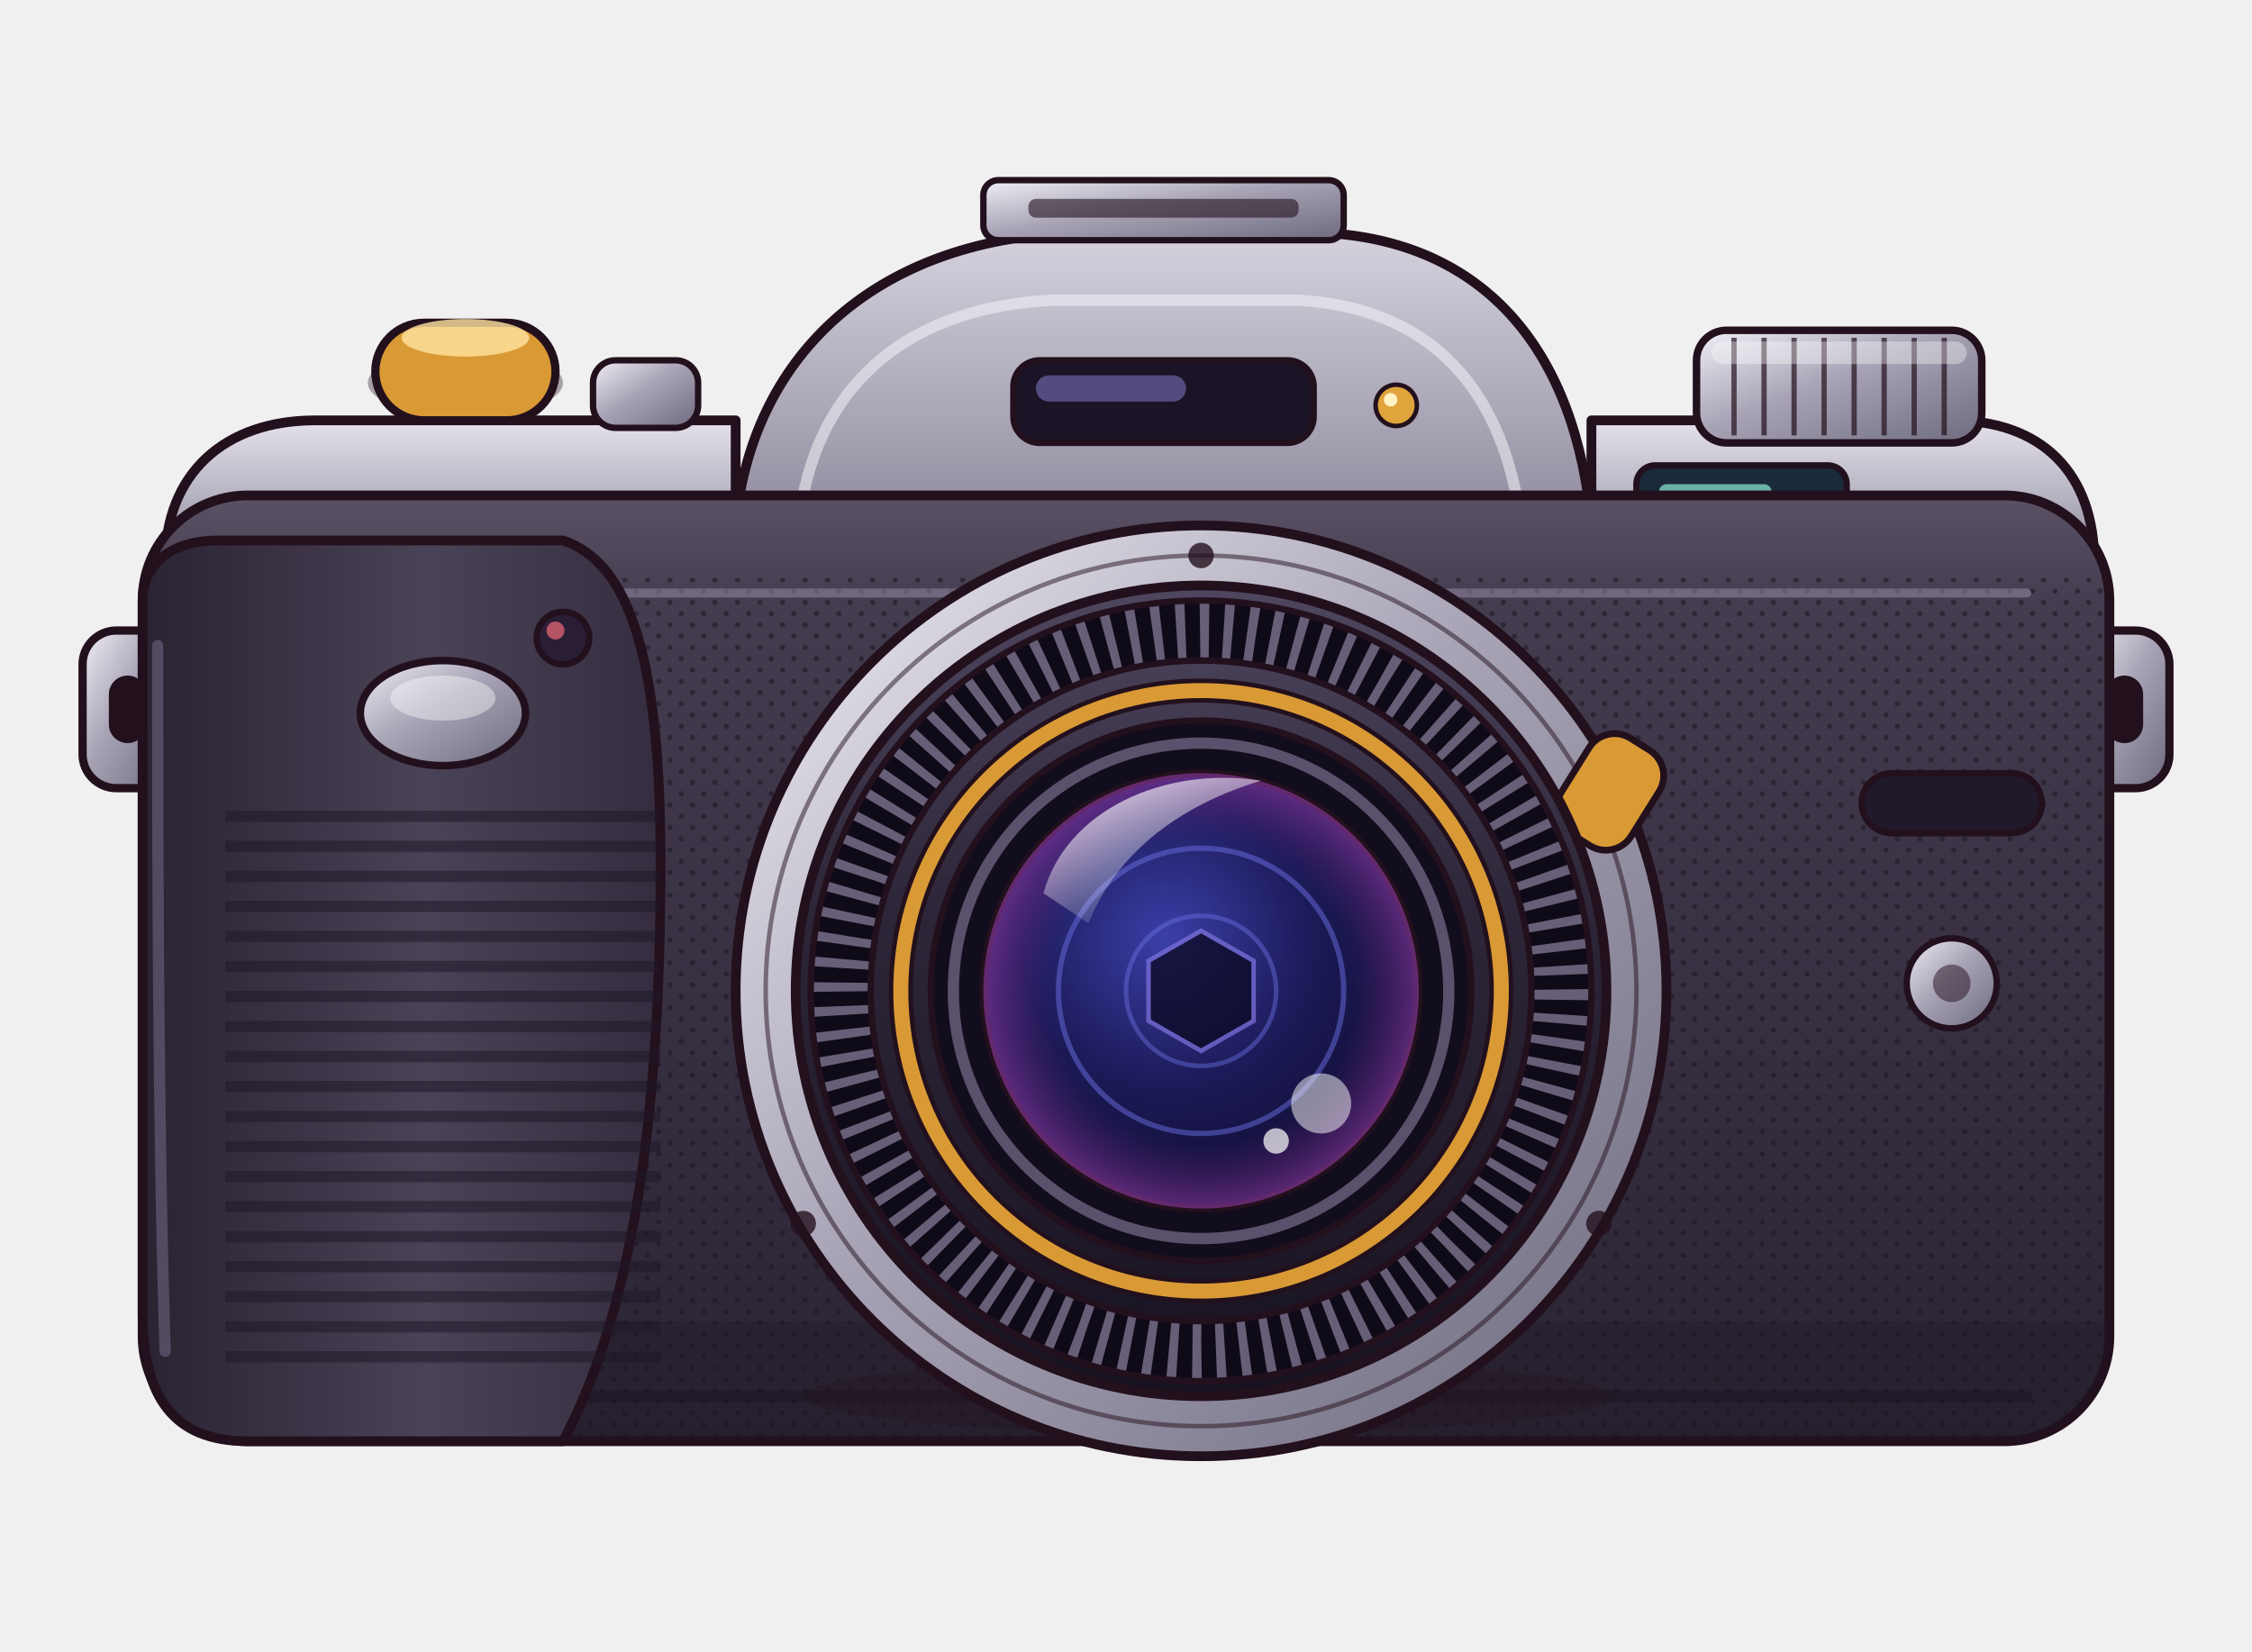
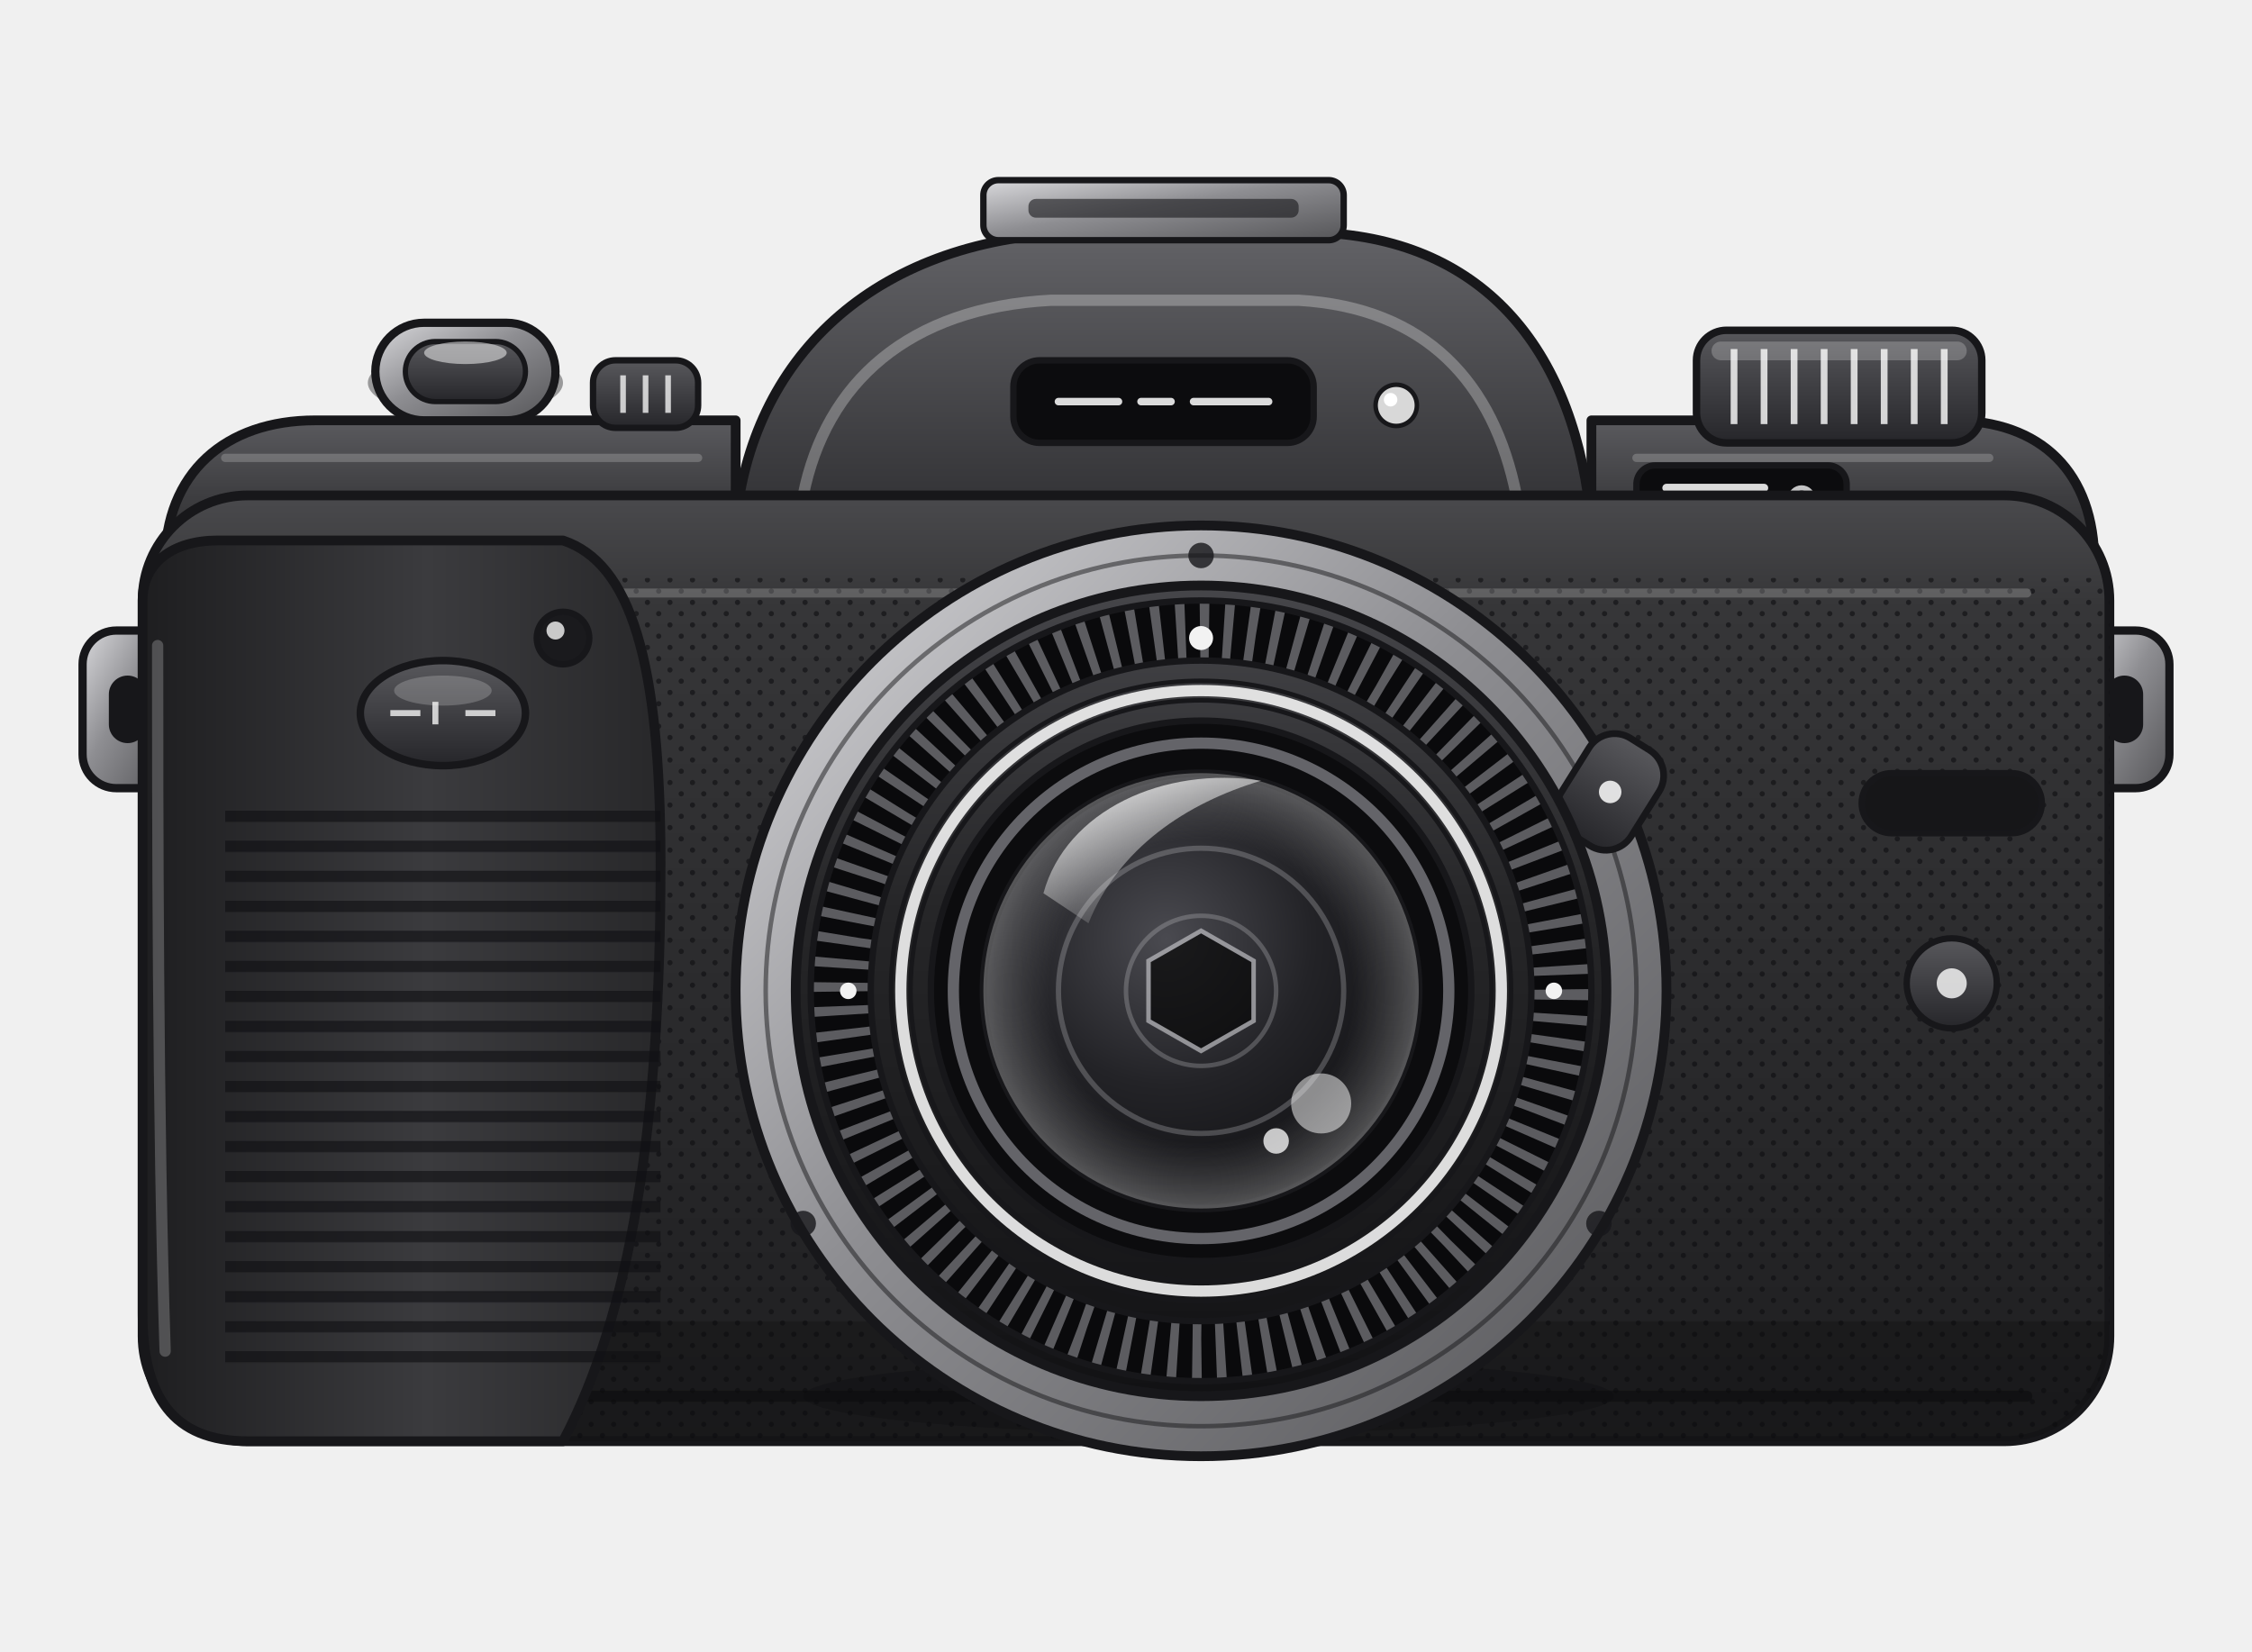
<svg xmlns="http://www.w3.org/2000/svg" viewBox="0 0 600 440" width="600" height="440">
  <defs>
    <linearGradient id="body" x1="0" y1="0" x2="0" y2="1">
-       <stop offset="0" stop-color="#5b5266" />
-       <stop offset="0.12" stop-color="#443c4f" />
-       <stop offset="1" stop-color="#2a2332" />
+       <stop offset="0" stop-color="#4a4a4d" />
+       <stop offset="0.12" stop-color="#363638" />
+       <stop offset="1" stop-color="#1e1e20" />
    </linearGradient>
    <linearGradient id="plate" x1="0" y1="0" x2="0" y2="1">
-       <stop offset="0" stop-color="#e4e1ea" />
-       <stop offset="0.5" stop-color="#b9b6c4" />
-       <stop offset="1" stop-color="#8a8696" />
+       <stop offset="0" stop-color="#5a5a5e" />
+       <stop offset="0.5" stop-color="#3f3f42" />
+       <stop offset="1" stop-color="#2a2a2c" />
    </linearGradient>
    <linearGradient id="prism" x1="0" y1="0" x2="0" y2="1">
-       <stop offset="0" stop-color="#d5d2de" />
-       <stop offset="1" stop-color="#8f8b9d" />
+       <stop offset="0" stop-color="#626266" />
+       <stop offset="1" stop-color="#303033" />
    </linearGradient>
    <linearGradient id="grip" x1="0" y1="0" x2="1" y2="0">
-       <stop offset="0" stop-color="#2a2332" />
-       <stop offset="0.55" stop-color="#4a4256" />
-       <stop offset="1" stop-color="#352d3f" />
+       <stop offset="0" stop-color="#1e1e20" />
+       <stop offset="0.55" stop-color="#3b3b3e" />
+       <stop offset="1" stop-color="#28282a" />
    </linearGradient>
    <linearGradient id="metal" x1="0" y1="0" x2="1" y2="1">
-       <stop offset="0" stop-color="#f1eff6" />
-       <stop offset="0.45" stop-color="#a8a4b6" />
-       <stop offset="1" stop-color="#6e6a7e" />
+       <stop offset="0" stop-color="#d9d9dc" />
+       <stop offset="0.45" stop-color="#8e8e92" />
+       <stop offset="1" stop-color="#555558" />
+     </linearGradient>
+     <linearGradient id="dark" x1="0" y1="0" x2="0" y2="1">
+       <stop offset="0" stop-color="#58585c" />
+       <stop offset="1" stop-color="#26262a" />
    </linearGradient>
    <linearGradient id="barrel" x1="0" y1="0" x2="0" y2="1">
-       <stop offset="0" stop-color="#4f4760" />
-       <stop offset="0.4" stop-color="#2d2638" />
-       <stop offset="1" stop-color="#171220" />
+       <stop offset="0" stop-color="#46464a" />
+       <stop offset="0.4" stop-color="#262628" />
+       <stop offset="1" stop-color="#121214" />
    </linearGradient>
    <radialGradient id="glass" cx="0.42" cy="0.38" r="0.75">
-       <stop offset="0" stop-color="#3b3fa8" />
-       <stop offset="0.45" stop-color="#1c1a58" />
-       <stop offset="1" stop-color="#0a0820" />
+       <stop offset="0" stop-color="#4a4a50" />
+       <stop offset="0.45" stop-color="#232327" />
+       <stop offset="1" stop-color="#0a0a0c" />
    </radialGradient>
    <radialGradient id="glassEdge" cx="0.5" cy="0.5" r="0.5">
-       <stop offset="0.7" stop-color="#7a2a8c" stop-opacity="0" />
-       <stop offset="1" stop-color="#9b3fb0" stop-opacity="0.55" />
+       <stop offset="0.7" stop-color="#bbb" stop-opacity="0" />
+       <stop offset="1" stop-color="#dcdcdc" stop-opacity="0.32" />
    </radialGradient>
    <linearGradient id="shine" x1="0" y1="0" x2="0.6" y2="1">
-       <stop offset="0" stop-color="#ffffff" stop-opacity="0.85" />
-       <stop offset="1" stop-color="#ffffff" stop-opacity="0" />
+       <stop offset="0" stop-color="#fff" stop-opacity="0.9" />
+       <stop offset="1" stop-color="#fff" stop-opacity="0" />
    </linearGradient>
    <pattern id="leather" width="6" height="6" patternUnits="userSpaceOnUse">
-       <circle cx="1.5" cy="1.5" r="0.7" fill="#1b1522" opacity="0.55" />
-       <circle cx="4.5" cy="4.5" r="0.7" fill="#1b1522" opacity="0.55" />
+       <circle cx="1.5" cy="1.5" r="0.7" fill="#0e0e10" opacity="0.6" />
+       <circle cx="4.5" cy="4.5" r="0.7" fill="#0e0e10" opacity="0.6" />
    </pattern>
    <pattern id="ridge" width="6" height="8" patternUnits="userSpaceOnUse">
-       <rect x="0" y="0" width="6" height="3" fill="#1d1726" opacity="0.65" />
+       <rect x="0" y="0" width="6" height="3" fill="#101012" opacity="0.7" />
    </pattern>
    <clipPath id="bodyClip">
      <rect x="38" y="132" width="524" height="252" rx="28" />
    </clipPath>
  </defs>
-   <g stroke="#23101d" stroke-width="2.2" fill="url(#metal)">
+   <g stroke="#17171a" stroke-width="2.2" fill="url(#metal)">
    <rect x="22" y="168" width="24" height="42" rx="9" />
    <rect x="554" y="168" width="24" height="42" rx="9" />
  </g>
-   <g fill="#23101d">
+   <g fill="#17171a">
    <rect x="29" y="180" width="10" height="18" rx="5" />
    <rect x="561" y="180" width="10" height="18" rx="5" />
  </g>
-   <path d="M196 140 C 200 96 232 64 286 62 L 352 62 C 396 64 420 94 424 140 Z" fill="url(#prism)" stroke="#23101d" stroke-width="2.6" stroke-linejoin="round" />
-   <path d="M214 132 C 220 102 242 82 280 80 L 346 80 C 380 82 398 102 404 132" fill="none" stroke="#f4f2f8" stroke-width="3" opacity="0.55" stroke-linecap="round" />
-   <rect x="262" y="48" width="96" height="16" rx="4" fill="url(#metal)" stroke="#23101d" stroke-width="1.7" />
-   <rect x="274" y="53" width="72" height="5" rx="2" fill="#23101d" opacity="0.6" />
-   <rect x="270" y="96" width="80" height="22" rx="7" fill="#1a1426" stroke="#23101d" stroke-width="1.7" />
-   <rect x="276" y="100" width="40" height="7" rx="3.5" fill="#6b64a8" opacity="0.7" />
-   <circle cx="372" cy="108" r="5.5" fill="#e0a43c" stroke="#23101d" stroke-width="1.2" />
-   <circle cx="370.5" cy="106.5" r="1.8" fill="#fff2c4" />
-   <path d="M44 150 C 44 126 60 112 84 112 L 196 112 L 196 150 Z" fill="url(#plate)" stroke="#23101d" stroke-width="2.6" stroke-linejoin="round" />
-   <path d="M424 112 L 520 112 C 544 112 558 126 558 150 L 424 150 Z" fill="url(#plate)" stroke="#23101d" stroke-width="2.6" stroke-linejoin="round" />
+   <path d="M196 140 C 200 96 232 64 286 62 L 352 62 C 396 64 420 94 424 140 Z" fill="url(#prism)" stroke="#17171a" stroke-width="2.6" stroke-linejoin="round" />
+   <path d="M214 132 C 220 102 242 82 280 80 L 346 80 C 380 82 398 102 404 132" fill="none" stroke="#fff" stroke-width="3" opacity="0.28" stroke-linecap="round" />
+   <rect x="262" y="48" width="96" height="16" rx="4" fill="url(#metal)" stroke="#17171a" stroke-width="1.7" />
+   <rect x="274" y="53" width="72" height="5" rx="2" fill="#17171a" opacity="0.6" />
+   <rect x="270" y="96" width="80" height="22" rx="7" fill="#0c0c0e" stroke="#17171a" stroke-width="1.7" />
+   <g stroke="#f2f2f2" stroke-width="2" stroke-linecap="round" opacity="0.9">
+     <path d="M282 107h16M304 107h8M318 107h20" />
+   </g>
+   <circle cx="372" cy="108" r="5.5" fill="#d8d8d8" stroke="#17171a" stroke-width="1.2" />
+   <circle cx="370.5" cy="106.5" r="1.8" fill="#fff" />
+   <path d="M44 150 C 44 126 60 112 84 112 L 196 112 L 196 150 Z" fill="url(#plate)" stroke="#17171a" stroke-width="2.6" stroke-linejoin="round" />
+   <path d="M424 112 L 520 112 C 544 112 558 126 558 150 L 424 150 Z" fill="url(#plate)" stroke="#17171a" stroke-width="2.6" stroke-linejoin="round" />
+   <path d="M60 122 L 186 122 M436 122 L 530 122" stroke="#fff" stroke-width="2.2" opacity="0.2" stroke-linecap="round" />
  <g>
-     <rect x="452" y="88" width="76" height="30" rx="8" fill="url(#metal)" stroke="#23101d" stroke-width="2" />
-     <g stroke="#23101d" stroke-width="1.4" opacity="0.7">
-       <path d="M462 90v26M470 90v26M478 90v26M486 90v26M494 90v26M502 90v26M510 90v26M518 90v26" />
+     <rect x="452" y="88" width="76" height="30" rx="8" fill="url(#dark)" stroke="#17171a" stroke-width="2" />
+     <g stroke="#f2f2f2" stroke-width="1.8" opacity="0.85">
+       <path d="M462 93v20M470 93v20M478 93v20M486 93v20M494 93v20M502 93v20M510 93v20M518 93v20" />
    </g>
-     <rect x="456" y="91" width="68" height="6" rx="3" fill="#fff" opacity="0.35" />
+     <rect x="456" y="91" width="68" height="5" rx="2.5" fill="#fff" opacity="0.22" />
  </g>
  <g>
-     <ellipse cx="124" cy="102" rx="26" ry="9" fill="#23101d" opacity="0.35" />
-     <rect x="100" y="86" width="48" height="26" rx="13" fill="#d99a35" stroke="#23101d" stroke-width="2.2" />
-     <ellipse cx="124" cy="90" rx="17" ry="5" fill="#ffe3a0" opacity="0.8" />
+     <ellipse cx="124" cy="102" rx="26" ry="9" fill="#17171a" opacity="0.4" />
+     <rect x="100" y="86" width="48" height="26" rx="13" fill="url(#metal)" stroke="#17171a" stroke-width="2.2" />
+     <rect x="108" y="91" width="32" height="16" rx="8" fill="url(#dark)" stroke="#17171a" stroke-width="1.4" />
+     <ellipse cx="124" cy="94" rx="11" ry="3" fill="#fff" opacity="0.5" />
  </g>
-   <rect x="158" y="96" width="28" height="18" rx="6" fill="url(#metal)" stroke="#23101d" stroke-width="1.7" />
-   <rect x="436" y="124" width="56" height="18" rx="5" fill="#1b2a3a" stroke="#23101d" stroke-width="1.7" />
-   <rect x="442" y="129" width="30" height="4" rx="2" fill="#7fd1c4" opacity="0.8" />
-   <rect x="442" y="135" width="18" height="3" rx="1.5" fill="#7fd1c4" opacity="0.5" />
-   <rect x="38" y="132" width="524" height="252" rx="28" fill="url(#body)" stroke="#23101d" stroke-width="2.6" />
+   <rect x="158" y="96" width="28" height="18" rx="6" fill="url(#dark)" stroke="#17171a" stroke-width="1.7" />
+   <path d="M166 100v10M172 100v10M178 100v10" stroke="#f2f2f2" stroke-width="1.5" opacity="0.8" />
+   <rect x="436" y="124" width="56" height="18" rx="5" fill="#0c0c0e" stroke="#17171a" stroke-width="1.7" />
+   <g stroke="#f2f2f2" stroke-width="2.2" stroke-linecap="round">
+     <path d="M444 130h26" opacity="0.9" />
+     <path d="M444 136h14" opacity="0.55" />
+   </g>
+   <circle cx="480" cy="133" r="3" fill="none" stroke="#f2f2f2" stroke-width="1.4" opacity="0.8" />
+   <rect x="38" y="132" width="524" height="252" rx="28" fill="url(#body)" stroke="#17171a" stroke-width="2.6" />
  <rect x="38" y="154" width="524" height="230" fill="url(#leather)" clip-path="url(#bodyClip)" />
-   <path d="M60 158 L540 158" stroke="#9b90ac" stroke-width="2.4" opacity="0.5" stroke-linecap="round" />
-   <path d="M60 372 L540 372" stroke="#1a1421" stroke-width="3" opacity="0.5" stroke-linecap="round" />
-   <rect x="38" y="352" width="524" height="32" rx="0" fill="#1a1421" opacity="0.25" clip-path="url(#bodyClip)" />
-   <path d="M38 160 C 38 150 46 144 58 144 L 150 144 C 168 150 176 176 176 230 C 176 300 168 350 150 384 L 66 384 C 46 384 38 372 38 350 Z" fill="url(#grip)" stroke="#23101d" stroke-width="2.6" stroke-linejoin="round" />
-   <path d="M42 172 C 42 214 42 300 44 360" stroke="#7c708f" stroke-width="3" opacity="0.5" fill="none" stroke-linecap="round" />
+   <path d="M60 158 L540 158" stroke="#fff" stroke-width="2.4" opacity="0.2" stroke-linecap="round" />
+   <path d="M60 372 L540 372" stroke="#0a0a0c" stroke-width="3" opacity="0.5" stroke-linecap="round" />
+   <rect x="38" y="352" width="524" height="32" fill="#0a0a0c" opacity="0.28" clip-path="url(#bodyClip)" />
+   <path d="M38 160 C 38 150 46 144 58 144 L 150 144 C 168 150 176 176 176 230 C 176 300 168 350 150 384 L 66 384 C 46 384 38 372 38 350 Z" fill="url(#grip)" stroke="#17171a" stroke-width="2.6" stroke-linejoin="round" />
+   <path d="M42 172 C 42 214 42 300 44 360" stroke="#fff" stroke-width="3" opacity="0.22" fill="none" stroke-linecap="round" />
  <g clip-path="url(#bodyClip)">
-     <rect x="60" y="214" width="116" height="150" fill="url(#ridge)" opacity="0.8" />
+     <rect x="60" y="214" width="116" height="150" fill="url(#ridge)" opacity="0.9" />
  </g>
-   <ellipse cx="118" cy="190" rx="22" ry="14" fill="url(#metal)" stroke="#23101d" stroke-width="2" />
-   <ellipse cx="118" cy="186" rx="14" ry="6" fill="#fff" opacity="0.4" />
-   <circle cx="150" cy="170" r="7" fill="#2a1d36" stroke="#23101d" stroke-width="1.7" />
-   <circle cx="148" cy="168" r="2.4" fill="#c55a6a" opacity="0.9" />
-   <rect x="496" y="206" width="48" height="16" rx="8" fill="#20192a" stroke="#23101d" stroke-width="1.7" />
-   <circle cx="520" cy="262" r="12" fill="url(#metal)" stroke="#23101d" stroke-width="1.7" />
-   <circle cx="520" cy="262" r="5" fill="#23101d" opacity="0.5" />
-   <ellipse cx="322" cy="372" rx="108" ry="10" fill="#23101d" opacity="0.28" />
-   <circle cx="320" cy="264" r="124" fill="url(#metal)" stroke="#23101d" stroke-width="2.6" />
-   <circle cx="320" cy="264" r="116" fill="none" stroke="#23101d" stroke-width="1.2" opacity="0.5" />
-   <g fill="#23101d" opacity="0.8">
+   <ellipse cx="118" cy="190" rx="22" ry="14" fill="url(#dark)" stroke="#17171a" stroke-width="2" />
+   <g stroke="#f2f2f2" stroke-width="1.6" opacity="0.8">
+     <path d="M104 190h8M116 187v6M124 190h8" />
+   </g>
+   <ellipse cx="118" cy="184" rx="13" ry="4" fill="#fff" opacity="0.2" />
+   <circle cx="150" cy="170" r="7" fill="#1a1a1d" stroke="#17171a" stroke-width="1.7" />
+   <circle cx="148" cy="168" r="2.4" fill="#e8e8e8" opacity="0.85" />
+   <rect x="496" y="206" width="48" height="16" rx="8" fill="#161618" stroke="#17171a" stroke-width="1.7" />
+   <circle cx="520" cy="262" r="12" fill="url(#dark)" stroke="#17171a" stroke-width="1.7" />
+   <circle cx="520" cy="262" r="4" fill="#f2f2f2" opacity="0.85" />
+   <ellipse cx="322" cy="372" rx="108" ry="10" fill="#0a0a0c" opacity="0.3" />
+   <circle cx="320" cy="264" r="124" fill="url(#metal)" stroke="#17171a" stroke-width="2.6" />
+   <circle cx="320" cy="264" r="116" fill="none" stroke="#17171a" stroke-width="1.2" opacity="0.5" />
+   <g fill="#17171a" opacity="0.8">
    <circle cx="320" cy="148" r="3.4" />
    <circle cx="214" cy="326" r="3.4" />
    <circle cx="426" cy="326" r="3.4" />
  </g>
-   <rect x="418" y="196" width="22" height="30" rx="8" fill="#d99a35" stroke="#23101d" stroke-width="1.8" transform="rotate(32 429 211)" />
-   <circle cx="320" cy="264" r="108" fill="url(#barrel)" stroke="#23101d" stroke-width="2.6" />
-   <circle cx="320" cy="264" r="96" fill="none" stroke="#0f0a17" stroke-width="16" />
-   <circle cx="320" cy="264" r="96" fill="none" stroke="#7d7390" stroke-width="16" stroke-dasharray="2.4 3.88" opacity="0.8" />
-   <circle cx="320" cy="264" r="104" fill="none" stroke="#23101d" stroke-width="1.7" />
-   <circle cx="320" cy="264" r="88" fill="none" stroke="#23101d" stroke-width="1.7" />
-   <circle cx="320" cy="264" r="80" fill="none" stroke="#d99a35" stroke-width="5" />
-   <circle cx="320" cy="264" r="82.6" fill="none" stroke="#23101d" stroke-width="1.2" />
-   <circle cx="320" cy="264" r="77.4" fill="none" stroke="#23101d" stroke-width="1.2" />
-   <circle cx="320" cy="264" r="72" fill="#120d1c" stroke="#23101d" stroke-width="1.7" />
-   <circle cx="320" cy="264" r="66" fill="none" stroke="#6b6180" stroke-width="3" opacity="0.8" />
-   <circle cx="320" cy="264" r="58" fill="url(#glass)" stroke="#23101d" stroke-width="2" />
+   <rect x="418" y="196" width="22" height="30" rx="8" fill="url(#dark)" stroke="#17171a" stroke-width="1.8" transform="rotate(32 429 211)" />
+   <circle cx="429" cy="211" r="3" fill="#f2f2f2" opacity="0.9" />
+   <circle cx="320" cy="264" r="108" fill="url(#barrel)" stroke="#17171a" stroke-width="2.6" />
+   <circle cx="320" cy="264" r="96" fill="none" stroke="#0a0a0c" stroke-width="16" />
+   <circle cx="320" cy="264" r="96" fill="none" stroke="#77777c" stroke-width="16" stroke-dasharray="2.4 3.88" opacity="0.75" />
+   <circle cx="320" cy="264" r="104" fill="none" stroke="#17171a" stroke-width="1.7" />
+   <circle cx="320" cy="264" r="88" fill="none" stroke="#17171a" stroke-width="1.7" />
+   <circle cx="320" cy="264" r="80" fill="none" stroke="#f2f2f2" stroke-width="3" opacity="0.9" />
+   <circle cx="320" cy="264" r="82.6" fill="none" stroke="#17171a" stroke-width="1.2" />
+   <circle cx="320" cy="264" r="77.4" fill="none" stroke="#17171a" stroke-width="1.2" />
+   <g fill="#f2f2f2">
+     <circle cx="320" cy="170" r="3.2" />
+     <circle cx="226" cy="264" r="2.2" />
+     <circle cx="414" cy="264" r="2.2" />
+   </g>
+   <circle cx="320" cy="264" r="72" fill="#0c0c0e" stroke="#17171a" stroke-width="1.7" />
+   <circle cx="320" cy="264" r="66" fill="none" stroke="#7a7a80" stroke-width="3" opacity="0.8" />
+   <circle cx="320" cy="264" r="58" fill="url(#glass)" stroke="#17171a" stroke-width="2" />
  <circle cx="320" cy="264" r="58" fill="url(#glassEdge)" />
-   <circle cx="320" cy="264" r="38" fill="none" stroke="#6a6ee0" stroke-width="1.4" opacity="0.5" />
-   <circle cx="320" cy="264" r="20" fill="none" stroke="#6a6ee0" stroke-width="1.2" opacity="0.45" />
-   <path d="M320 248 l14 8 v16 l-14 8 l-14 -8 v-16 z" fill="#0a0820" stroke="#7a6fd8" stroke-width="1.2" opacity="0.75" />
+   <circle cx="320" cy="264" r="38" fill="none" stroke="#c8c8cc" stroke-width="1.4" opacity="0.28" />
+   <circle cx="320" cy="264" r="20" fill="none" stroke="#c8c8cc" stroke-width="1.2" opacity="0.28" />
+   <path d="M320 248 l14 8 v16 l-14 8 l-14 -8 v-16 z" fill="#050506" stroke="#bdbdc2" stroke-width="1.2" opacity="0.7" />
  <path d="M278 238 C 284 216 310 204 336 208 C 316 214 298 226 290 246 Z" fill="url(#shine)" />
  <circle cx="352" cy="294" r="8" fill="#fff" opacity="0.5" />
-   <circle cx="340" cy="304" r="3.4" fill="#fff" opacity="0.7" />
+   <circle cx="340" cy="304" r="3.4" fill="#fff" opacity="0.75" />
</svg>
